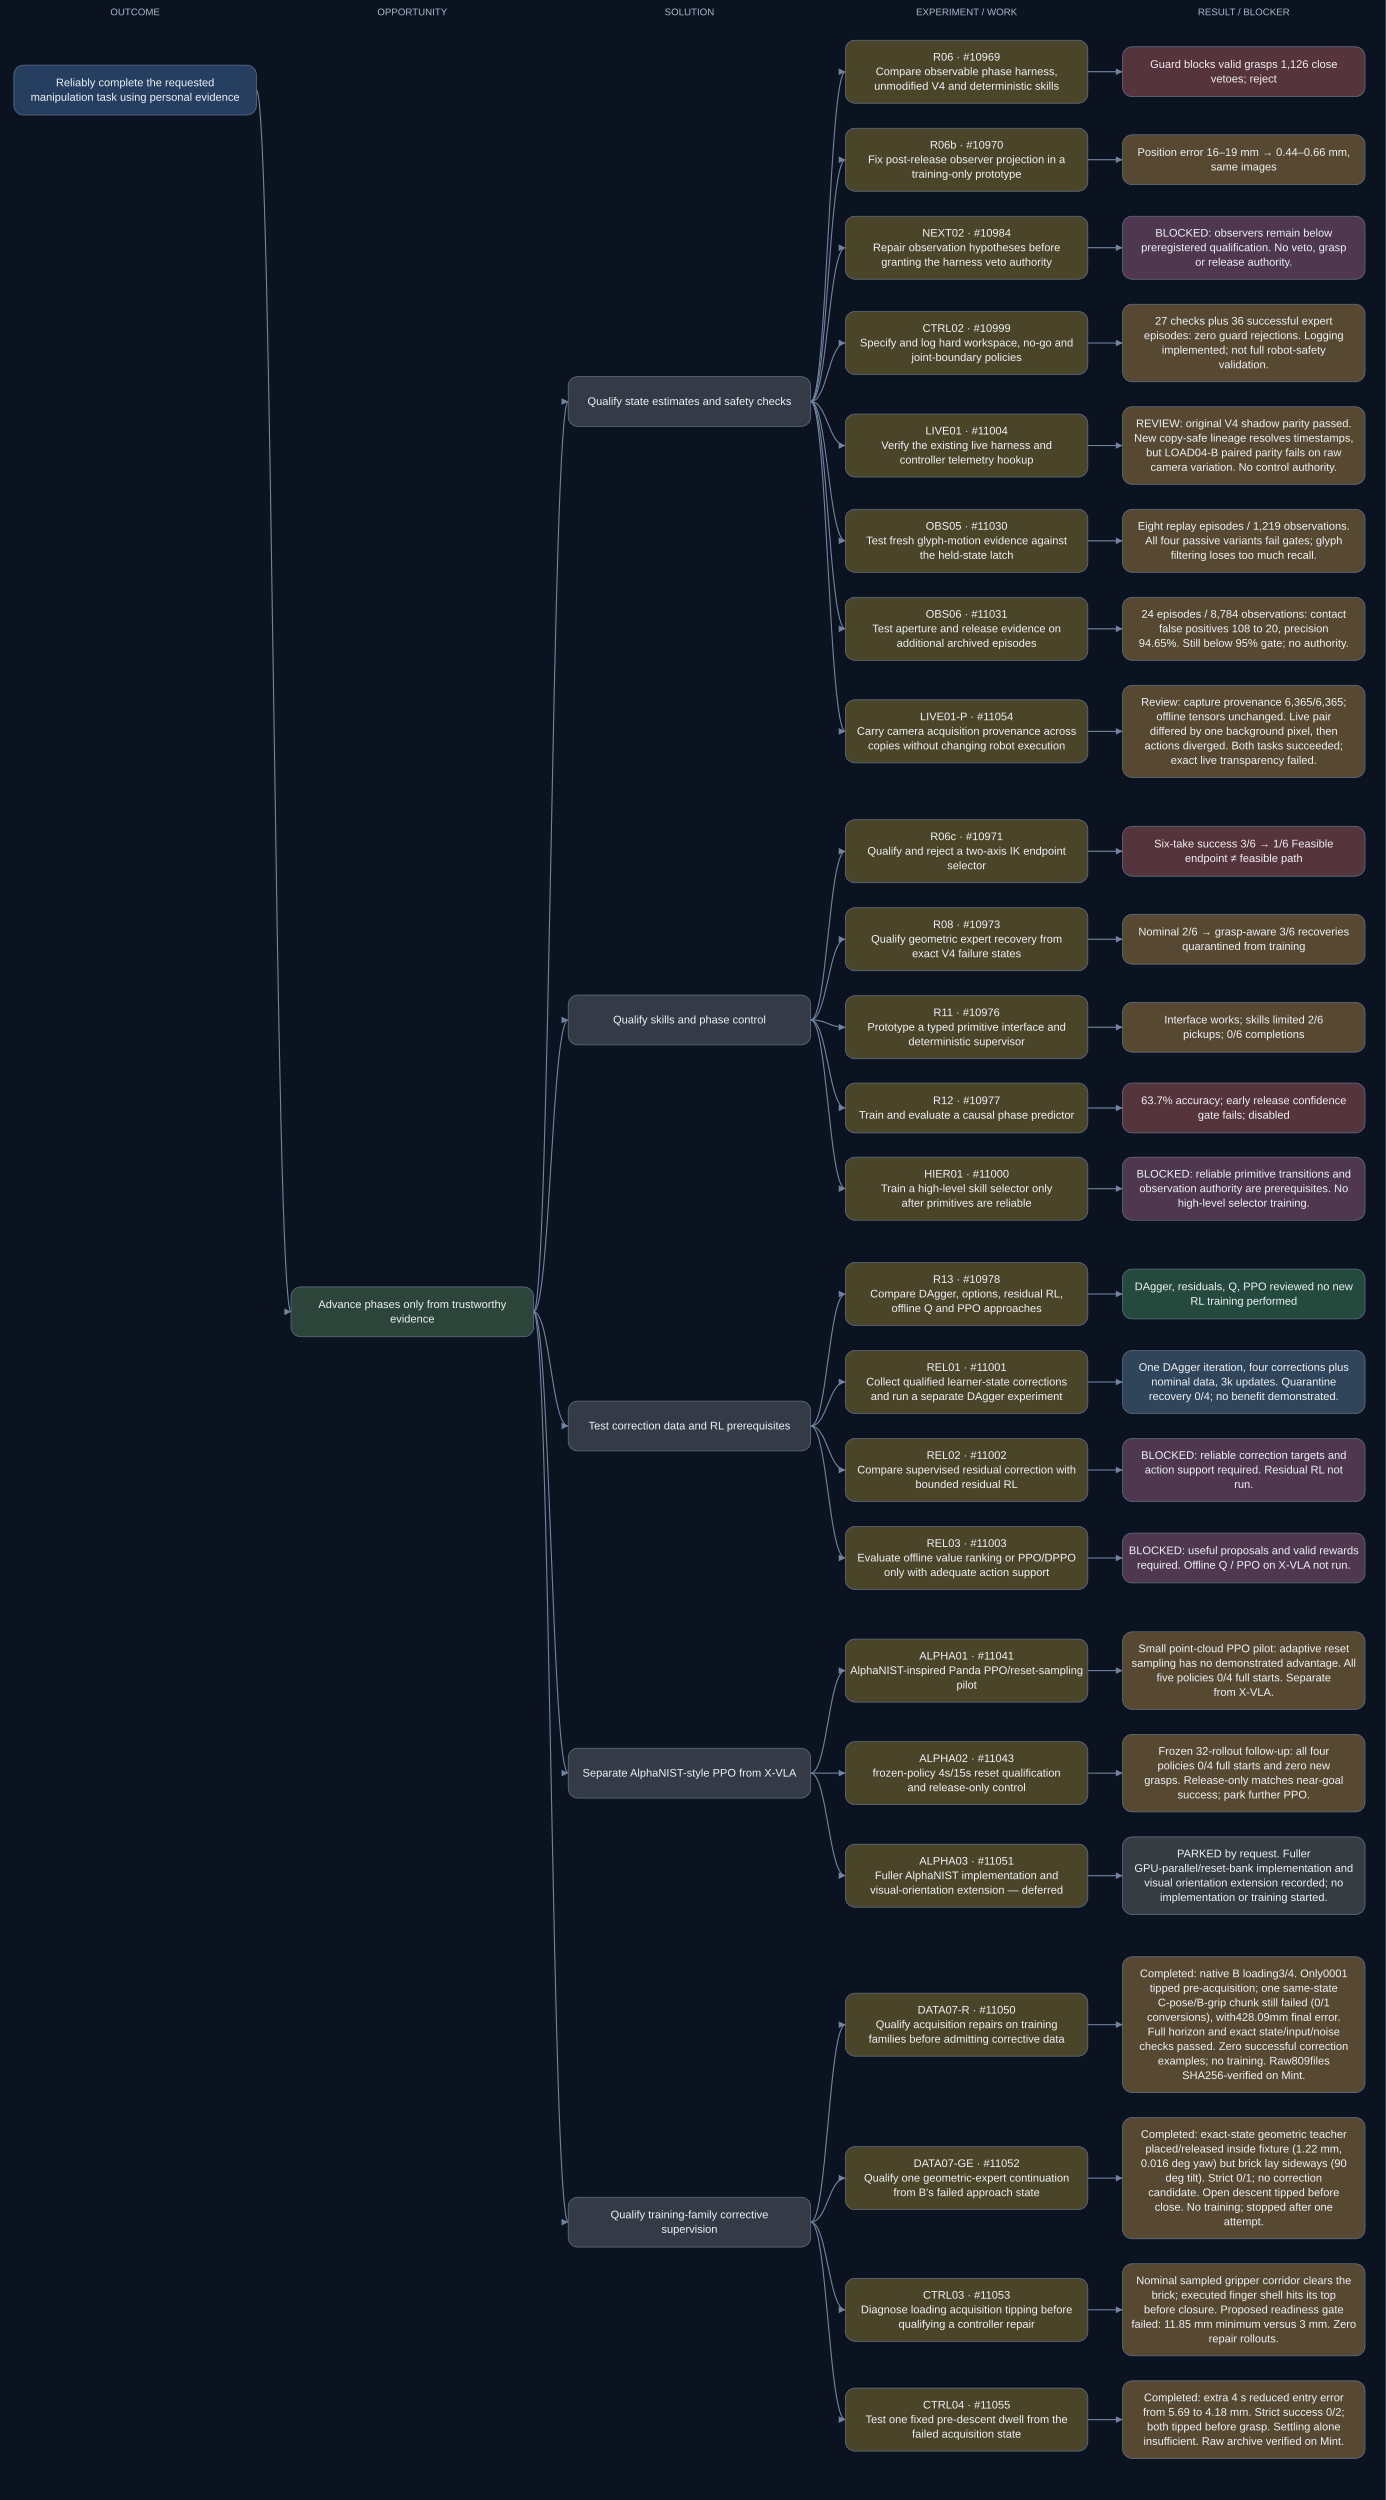
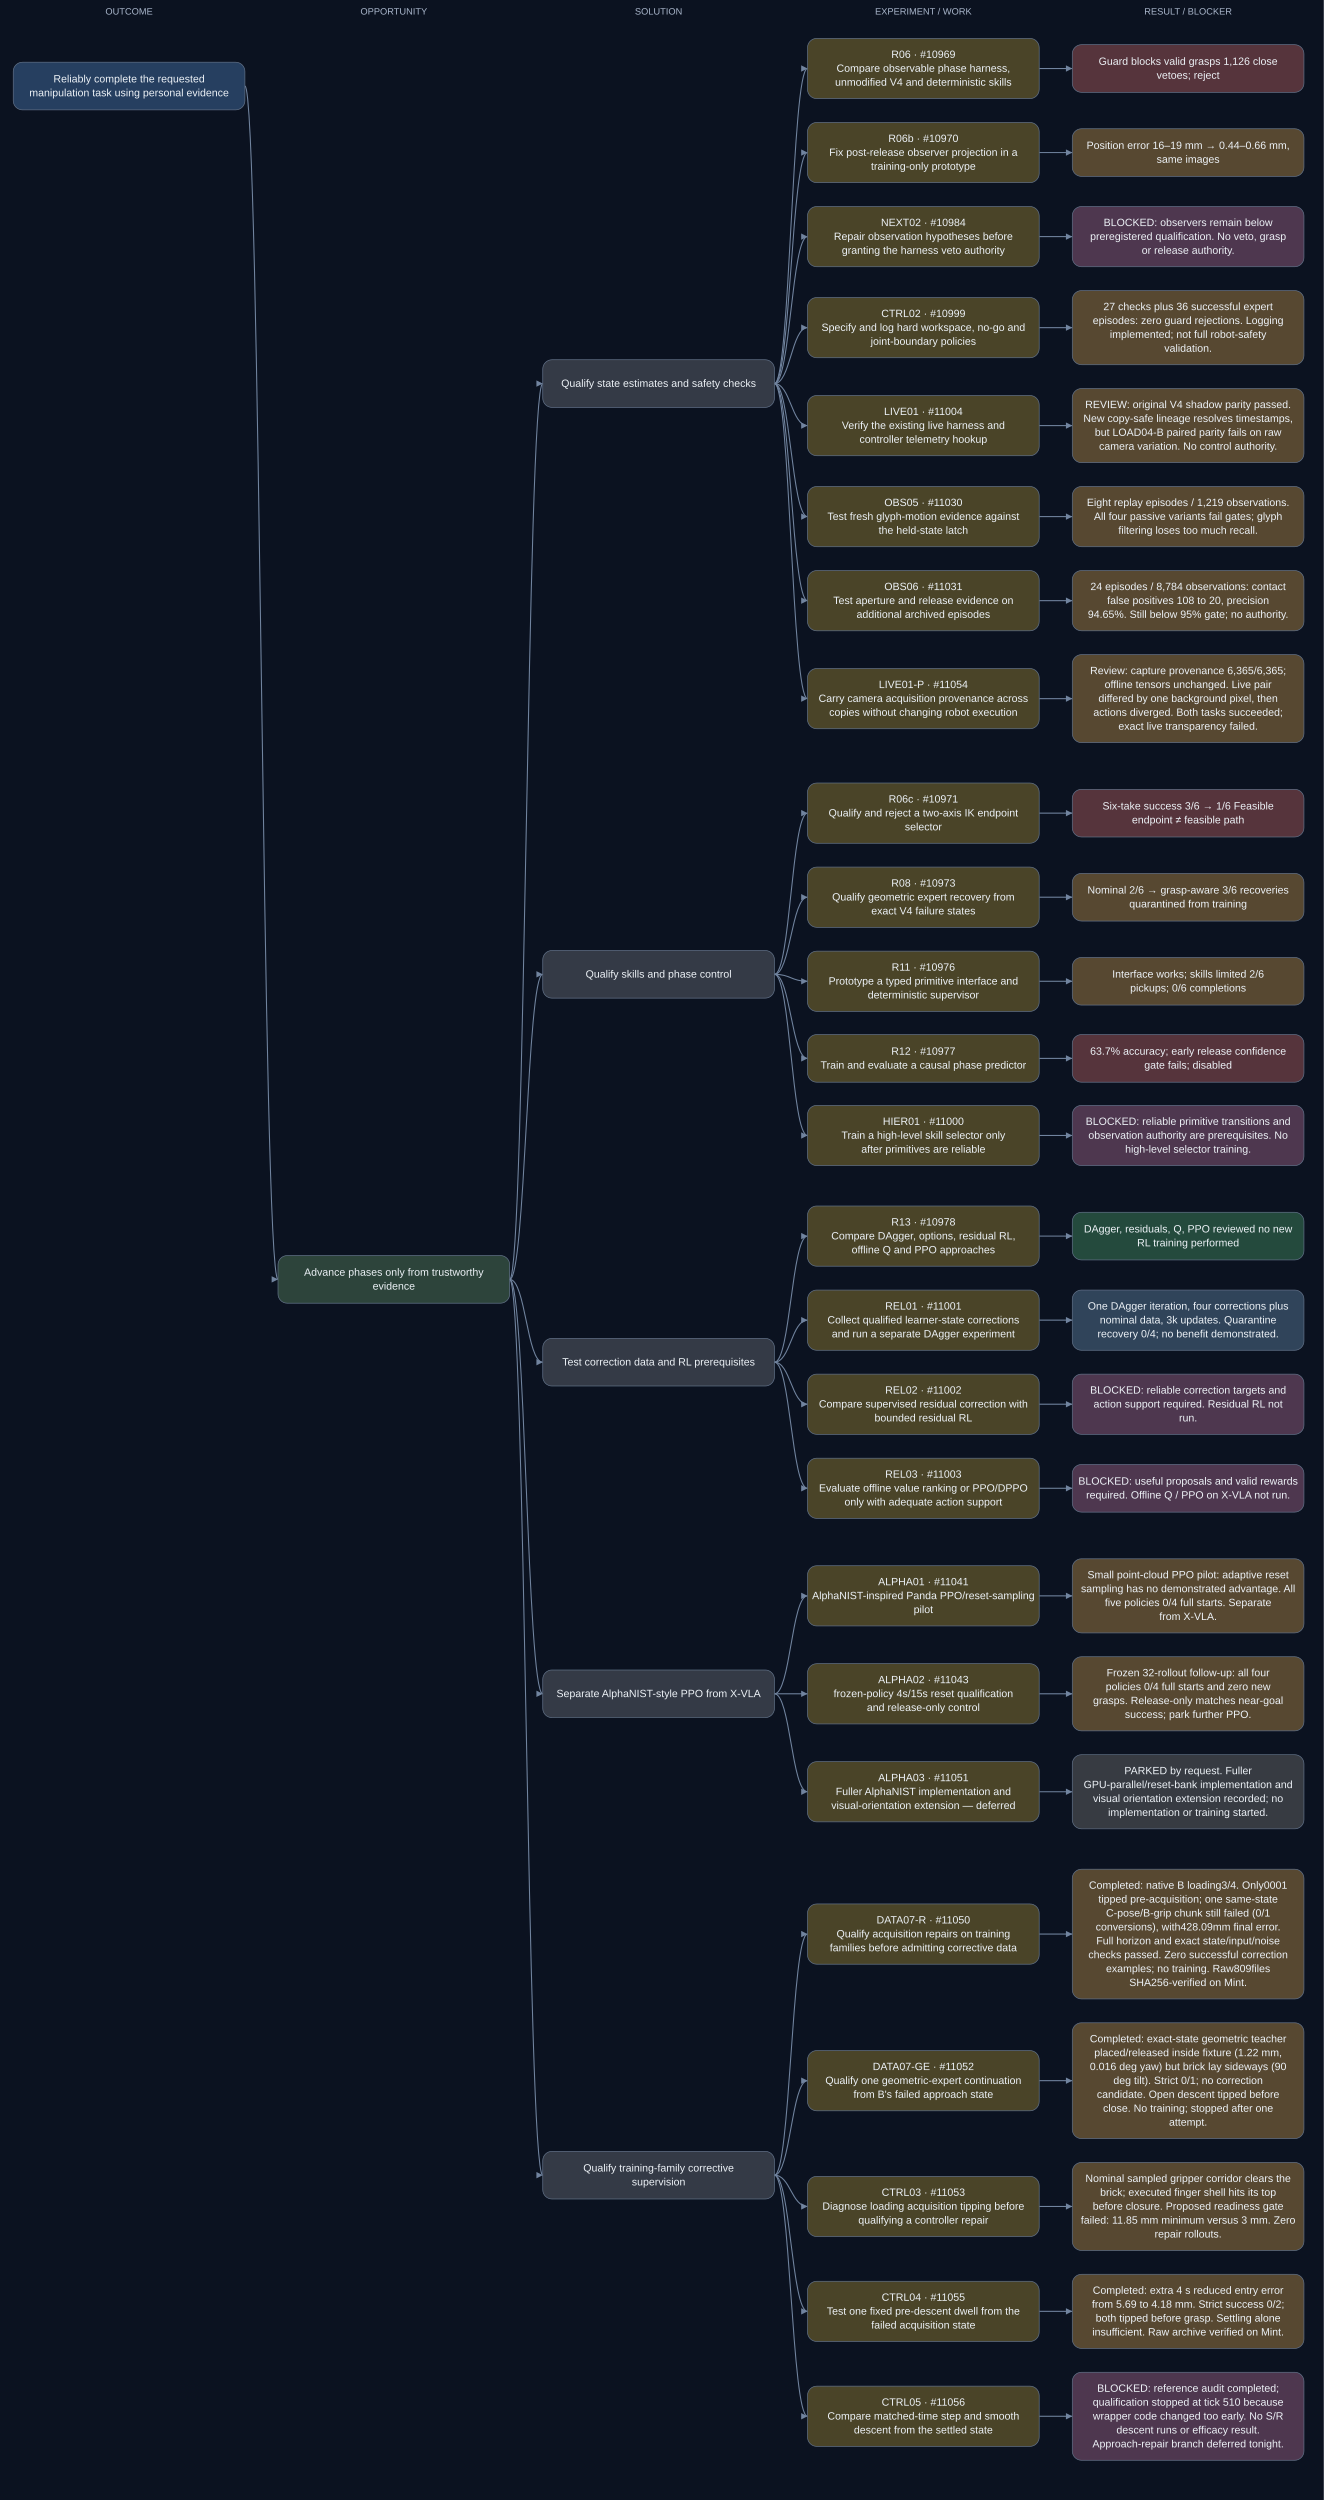
- <svg xmlns="http://www.w3.org/2000/svg" width="2000" height="3608.0" viewBox="0 0 2000 3608.0" role="img" aria-label="Typhon opportunity solution tree: recovery">
-   <rect width="2000" height="3608.0" fill="#0b1220" />
+ <svg xmlns="http://www.w3.org/2000/svg" width="2000" height="3777.0" viewBox="0 0 2000 3777.0" role="img" aria-label="Typhon opportunity solution tree: recovery">
+   <rect width="2000" height="3777.0" fill="#0b1220" />
  <defs>
    <marker id="arrow" markerWidth="6" markerHeight="6" refX="6" refY="3" orient="auto">
      <path d="M0,0 L6,3 L0,6 Z" fill="#71849f" />
    </marker>
  </defs>
  <text x="195" y="22" text-anchor="middle" fill="#aab7cc" font-family="Arial,sans-serif" font-size="14">OUTCOME</text>
  <text x="595" y="22" text-anchor="middle" fill="#aab7cc" font-family="Arial,sans-serif" font-size="14">OPPORTUNITY</text>
  <text x="995" y="22" text-anchor="middle" fill="#aab7cc" font-family="Arial,sans-serif" font-size="14">SOLUTION</text>
  <text x="1395" y="22" text-anchor="middle" fill="#aab7cc" font-family="Arial,sans-serif" font-size="14">EXPERIMENT / WORK</text>
  <text x="1795" y="22" text-anchor="middle" fill="#aab7cc" font-family="Arial,sans-serif" font-size="14">RESULT / BLOCKER</text>
  <path d="M1170,579.5 C1194,579.5 1196,103.5 1220,103.5" fill="none" stroke="#71849f" stroke-width="1.6" marker-end="url(#arrow)" />
  <path d="M1570,103.5 C1594,103.5 1596,103.5 1620,103.5" fill="none" stroke="#71849f" stroke-width="1.6" marker-end="url(#arrow)" />
  <path d="M1170,579.5 C1194,579.5 1196,230.5 1220,230.5" fill="none" stroke="#71849f" stroke-width="1.6" marker-end="url(#arrow)" />
  <path d="M1570,230.5 C1594,230.5 1596,230.5 1620,230.5" fill="none" stroke="#71849f" stroke-width="1.6" marker-end="url(#arrow)" />
  <path d="M1170,579.5 C1194,579.5 1196,357.5 1220,357.5" fill="none" stroke="#71849f" stroke-width="1.6" marker-end="url(#arrow)" />
  <path d="M1570,357.5 C1594,357.5 1596,357.5 1620,357.5" fill="none" stroke="#71849f" stroke-width="1.6" marker-end="url(#arrow)" />
  <path d="M1170,579.5 C1194,579.5 1196,495.0 1220,495.0" fill="none" stroke="#71849f" stroke-width="1.6" marker-end="url(#arrow)" />
  <path d="M1570,495.0 C1594,495.0 1596,495.0 1620,495.0" fill="none" stroke="#71849f" stroke-width="1.6" marker-end="url(#arrow)" />
  <path d="M1170,579.5 C1194,579.5 1196,643.0 1220,643.0" fill="none" stroke="#71849f" stroke-width="1.6" marker-end="url(#arrow)" />
  <path d="M1570,643.0 C1594,643.0 1596,643.0 1620,643.0" fill="none" stroke="#71849f" stroke-width="1.6" marker-end="url(#arrow)" />
  <path d="M1170,579.5 C1194,579.5 1196,780.5 1220,780.5" fill="none" stroke="#71849f" stroke-width="1.6" marker-end="url(#arrow)" />
  <path d="M1570,780.5 C1594,780.5 1596,780.5 1620,780.5" fill="none" stroke="#71849f" stroke-width="1.6" marker-end="url(#arrow)" />
  <path d="M1170,579.5 C1194,579.5 1196,907.5 1220,907.5" fill="none" stroke="#71849f" stroke-width="1.6" marker-end="url(#arrow)" />
  <path d="M1570,907.5 C1594,907.5 1596,907.5 1620,907.5" fill="none" stroke="#71849f" stroke-width="1.6" marker-end="url(#arrow)" />
  <path d="M1170,579.5 C1194,579.5 1196,1055.5 1220,1055.5" fill="none" stroke="#71849f" stroke-width="1.6" marker-end="url(#arrow)" />
  <path d="M1570,1055.5 C1594,1055.5 1596,1055.5 1620,1055.5" fill="none" stroke="#71849f" stroke-width="1.6" marker-end="url(#arrow)" />
-   <path d="M770,1893.25 C794,1893.25 796,579.5 820,579.5" fill="none" stroke="#71849f" stroke-width="1.6" marker-end="url(#arrow)" />
+   <path d="M770,1932.88 C794,1932.88 796,579.5 820,579.5" fill="none" stroke="#71849f" stroke-width="1.6" marker-end="url(#arrow)" />
  <path d="M1170,1472.0 C1194,1472.0 1196,1228.5 1220,1228.5" fill="none" stroke="#71849f" stroke-width="1.6" marker-end="url(#arrow)" />
  <path d="M1570,1228.5 C1594,1228.5 1596,1228.5 1620,1228.5" fill="none" stroke="#71849f" stroke-width="1.6" marker-end="url(#arrow)" />
  <path d="M1170,1472.0 C1194,1472.0 1196,1355.5 1220,1355.5" fill="none" stroke="#71849f" stroke-width="1.6" marker-end="url(#arrow)" />
  <path d="M1570,1355.5 C1594,1355.5 1596,1355.5 1620,1355.5" fill="none" stroke="#71849f" stroke-width="1.6" marker-end="url(#arrow)" />
  <path d="M1170,1472.0 C1194,1472.0 1196,1482.5 1220,1482.5" fill="none" stroke="#71849f" stroke-width="1.6" marker-end="url(#arrow)" />
  <path d="M1570,1482.5 C1594,1482.5 1596,1482.5 1620,1482.5" fill="none" stroke="#71849f" stroke-width="1.6" marker-end="url(#arrow)" />
  <path d="M1170,1472.0 C1194,1472.0 1196,1599.0 1220,1599.0" fill="none" stroke="#71849f" stroke-width="1.6" marker-end="url(#arrow)" />
  <path d="M1570,1599.0 C1594,1599.0 1596,1599.0 1620,1599.0" fill="none" stroke="#71849f" stroke-width="1.6" marker-end="url(#arrow)" />
  <path d="M1170,1472.0 C1194,1472.0 1196,1715.5 1220,1715.5" fill="none" stroke="#71849f" stroke-width="1.6" marker-end="url(#arrow)" />
  <path d="M1570,1715.5 C1594,1715.5 1596,1715.5 1620,1715.5" fill="none" stroke="#71849f" stroke-width="1.6" marker-end="url(#arrow)" />
-   <path d="M770,1893.25 C794,1893.25 796,1472.0 820,1472.0" fill="none" stroke="#71849f" stroke-width="1.6" marker-end="url(#arrow)" />
+   <path d="M770,1932.88 C794,1932.88 796,1472.0 820,1472.0" fill="none" stroke="#71849f" stroke-width="1.6" marker-end="url(#arrow)" />
  <path d="M1170,2058.0 C1194,2058.0 1196,1867.5 1220,1867.5" fill="none" stroke="#71849f" stroke-width="1.6" marker-end="url(#arrow)" />
  <path d="M1570,1867.5 C1594,1867.5 1596,1867.5 1620,1867.5" fill="none" stroke="#71849f" stroke-width="1.6" marker-end="url(#arrow)" />
  <path d="M1170,2058.0 C1194,2058.0 1196,1994.5 1220,1994.5" fill="none" stroke="#71849f" stroke-width="1.6" marker-end="url(#arrow)" />
  <path d="M1570,1994.5 C1594,1994.5 1596,1994.5 1620,1994.5" fill="none" stroke="#71849f" stroke-width="1.6" marker-end="url(#arrow)" />
  <path d="M1170,2058.0 C1194,2058.0 1196,2121.5 1220,2121.5" fill="none" stroke="#71849f" stroke-width="1.6" marker-end="url(#arrow)" />
  <path d="M1570,2121.5 C1594,2121.5 1596,2121.5 1620,2121.5" fill="none" stroke="#71849f" stroke-width="1.6" marker-end="url(#arrow)" />
  <path d="M1170,2058.0 C1194,2058.0 1196,2248.5 1220,2248.5" fill="none" stroke="#71849f" stroke-width="1.6" marker-end="url(#arrow)" />
  <path d="M1570,2248.5 C1594,2248.5 1596,2248.5 1620,2248.5" fill="none" stroke="#71849f" stroke-width="1.6" marker-end="url(#arrow)" />
-   <path d="M770,1893.25 C794,1893.25 796,2058.0 820,2058.0" fill="none" stroke="#71849f" stroke-width="1.6" marker-end="url(#arrow)" />
+   <path d="M770,1932.88 C794,1932.88 796,2058.0 820,2058.0" fill="none" stroke="#71849f" stroke-width="1.6" marker-end="url(#arrow)" />
  <path d="M1170,2559.0 C1194,2559.0 1196,2411.0 1220,2411.0" fill="none" stroke="#71849f" stroke-width="1.6" marker-end="url(#arrow)" />
  <path d="M1570,2411.0 C1594,2411.0 1596,2411.0 1620,2411.0" fill="none" stroke="#71849f" stroke-width="1.6" marker-end="url(#arrow)" />
  <path d="M1170,2559.0 C1194,2559.0 1196,2559.0 1220,2559.0" fill="none" stroke="#71849f" stroke-width="1.6" marker-end="url(#arrow)" />
  <path d="M1570,2559.0 C1594,2559.0 1596,2559.0 1620,2559.0" fill="none" stroke="#71849f" stroke-width="1.6" marker-end="url(#arrow)" />
  <path d="M1170,2559.0 C1194,2559.0 1196,2707.0 1220,2707.0" fill="none" stroke="#71849f" stroke-width="1.6" marker-end="url(#arrow)" />
  <path d="M1570,2707.0 C1594,2707.0 1596,2707.0 1620,2707.0" fill="none" stroke="#71849f" stroke-width="1.6" marker-end="url(#arrow)" />
-   <path d="M770,1893.25 C794,1893.25 796,2559.0 820,2559.0" fill="none" stroke="#71849f" stroke-width="1.6" marker-end="url(#arrow)" />
-   <path d="M1170,3207.0 C1194,3207.0 1196,2922.0 1220,2922.0" fill="none" stroke="#71849f" stroke-width="1.6" marker-end="url(#arrow)" />
+   <path d="M770,1932.88 C794,1932.88 796,2559.0 820,2559.0" fill="none" stroke="#71849f" stroke-width="1.6" marker-end="url(#arrow)" />
+   <path d="M1170,3286.25 C1194,3286.25 1196,2922.0 1220,2922.0" fill="none" stroke="#71849f" stroke-width="1.6" marker-end="url(#arrow)" />
  <path d="M1570,2922.0 C1594,2922.0 1596,2922.0 1620,2922.0" fill="none" stroke="#71849f" stroke-width="1.6" marker-end="url(#arrow)" />
-   <path d="M1170,3207.0 C1194,3207.0 1196,3143.5 1220,3143.5" fill="none" stroke="#71849f" stroke-width="1.6" marker-end="url(#arrow)" />
+   <path d="M1170,3286.25 C1194,3286.25 1196,3143.5 1220,3143.5" fill="none" stroke="#71849f" stroke-width="1.6" marker-end="url(#arrow)" />
  <path d="M1570,3143.5 C1594,3143.5 1596,3143.5 1620,3143.5" fill="none" stroke="#71849f" stroke-width="1.6" marker-end="url(#arrow)" />
-   <path d="M1170,3207.0 C1194,3207.0 1196,3333.5 1220,3333.5" fill="none" stroke="#71849f" stroke-width="1.6" marker-end="url(#arrow)" />
+   <path d="M1170,3286.25 C1194,3286.25 1196,3333.5 1220,3333.5" fill="none" stroke="#71849f" stroke-width="1.6" marker-end="url(#arrow)" />
  <path d="M1570,3333.5 C1594,3333.5 1596,3333.5 1620,3333.5" fill="none" stroke="#71849f" stroke-width="1.6" marker-end="url(#arrow)" />
-   <path d="M1170,3207.0 C1194,3207.0 1196,3492.0 1220,3492.0" fill="none" stroke="#71849f" stroke-width="1.6" marker-end="url(#arrow)" />
+   <path d="M1170,3286.25 C1194,3286.25 1196,3492.0 1220,3492.0" fill="none" stroke="#71849f" stroke-width="1.6" marker-end="url(#arrow)" />
  <path d="M1570,3492.0 C1594,3492.0 1596,3492.0 1620,3492.0" fill="none" stroke="#71849f" stroke-width="1.6" marker-end="url(#arrow)" />
-   <path d="M770,1893.25 C794,1893.25 796,3207.0 820,3207.0" fill="none" stroke="#71849f" stroke-width="1.6" marker-end="url(#arrow)" />
-   <path d="M370,130.0 C394,130.0 396,1893.25 420,1893.25" fill="none" stroke="#71849f" stroke-width="1.6" marker-end="url(#arrow)" />
+   <path d="M1170,3286.25 C1194,3286.25 1196,3650.5 1220,3650.5" fill="none" stroke="#71849f" stroke-width="1.6" marker-end="url(#arrow)" />
+   <path d="M1570,3650.5 C1594,3650.5 1596,3650.5 1620,3650.5" fill="none" stroke="#71849f" stroke-width="1.6" marker-end="url(#arrow)" />
+   <path d="M770,1932.88 C794,1932.88 796,3286.25 820,3286.25" fill="none" stroke="#71849f" stroke-width="1.6" marker-end="url(#arrow)" />
+   <path d="M370,130.0 C394,130.0 396,1932.88 420,1932.88" fill="none" stroke="#71849f" stroke-width="1.6" marker-end="url(#arrow)" />
  <a href="http://127.0.0.1:4001/?project=typhon-research#ticket=10969" target="_blank">
    <g id="T10969">
      <rect x="1220" y="58.0" width="350" height="91" rx="14" fill="#4a4428" stroke="#64748b" />
      <text x="1395" y="87.5" text-anchor="middle" fill="#edf2f7" font-family="Arial,sans-serif" font-size="16">R06 · #10969</text>
      <text x="1395" y="108.5" text-anchor="middle" fill="#edf2f7" font-family="Arial,sans-serif" font-size="16">Compare observable phase harness,</text>
      <text x="1395" y="129.5" text-anchor="middle" fill="#edf2f7" font-family="Arial,sans-serif" font-size="16">unmodified V4 and deterministic skills</text>
    </g>
  </a>
  <g id="R10969">
    <rect x="1620" y="67.5" width="350" height="72" rx="14" fill="#56343c" stroke="#64748b" />
    <text x="1795" y="98.0" text-anchor="middle" fill="#edf2f7" font-family="Arial,sans-serif" font-size="16">Guard blocks valid grasps 1,126 close</text>
    <text x="1795" y="119.0" text-anchor="middle" fill="#edf2f7" font-family="Arial,sans-serif" font-size="16">vetoes; reject</text>
  </g>
  <a href="http://127.0.0.1:4001/?project=typhon-research#ticket=10970" target="_blank">
    <g id="T10970">
      <rect x="1220" y="185.0" width="350" height="91" rx="14" fill="#4a4428" stroke="#64748b" />
      <text x="1395" y="214.5" text-anchor="middle" fill="#edf2f7" font-family="Arial,sans-serif" font-size="16">R06b · #10970</text>
      <text x="1395" y="235.5" text-anchor="middle" fill="#edf2f7" font-family="Arial,sans-serif" font-size="16">Fix post-release observer projection in a</text>
      <text x="1395" y="256.5" text-anchor="middle" fill="#edf2f7" font-family="Arial,sans-serif" font-size="16">training-only prototype</text>
    </g>
  </a>
  <g id="R10970">
    <rect x="1620" y="194.5" width="350" height="72" rx="14" fill="#574831" stroke="#64748b" />
    <text x="1795" y="225.0" text-anchor="middle" fill="#edf2f7" font-family="Arial,sans-serif" font-size="16">Position error 16–19 mm → 0.44–0.66 mm,</text>
    <text x="1795" y="246.0" text-anchor="middle" fill="#edf2f7" font-family="Arial,sans-serif" font-size="16">same images</text>
  </g>
  <a href="http://127.0.0.1:4001/?project=typhon-research#ticket=10984" target="_blank">
    <g id="T10984">
      <rect x="1220" y="312.0" width="350" height="91" rx="14" fill="#4a4428" stroke="#64748b" />
      <text x="1395" y="341.5" text-anchor="middle" fill="#edf2f7" font-family="Arial,sans-serif" font-size="16">NEXT02 · #10984</text>
      <text x="1395" y="362.5" text-anchor="middle" fill="#edf2f7" font-family="Arial,sans-serif" font-size="16">Repair observation hypotheses before</text>
      <text x="1395" y="383.5" text-anchor="middle" fill="#edf2f7" font-family="Arial,sans-serif" font-size="16">granting the harness veto authority</text>
    </g>
  </a>
  <g id="R10984">
    <rect x="1620" y="312.0" width="350" height="91" rx="14" fill="#4e374f" stroke="#64748b" />
    <text x="1795" y="341.5" text-anchor="middle" fill="#edf2f7" font-family="Arial,sans-serif" font-size="16">BLOCKED: observers remain below</text>
    <text x="1795" y="362.5" text-anchor="middle" fill="#edf2f7" font-family="Arial,sans-serif" font-size="16">preregistered qualification. No veto, grasp</text>
    <text x="1795" y="383.5" text-anchor="middle" fill="#edf2f7" font-family="Arial,sans-serif" font-size="16">or release authority.</text>
  </g>
  <a href="http://127.0.0.1:4001/?project=typhon-research#ticket=10999" target="_blank">
    <g id="T10999">
      <rect x="1220" y="449.5" width="350" height="91" rx="14" fill="#4a4428" stroke="#64748b" />
      <text x="1395" y="479.0" text-anchor="middle" fill="#edf2f7" font-family="Arial,sans-serif" font-size="16">CTRL02 · #10999</text>
      <text x="1395" y="500.0" text-anchor="middle" fill="#edf2f7" font-family="Arial,sans-serif" font-size="16">Specify and log hard workspace, no-go and</text>
      <text x="1395" y="521.0" text-anchor="middle" fill="#edf2f7" font-family="Arial,sans-serif" font-size="16">joint-boundary policies</text>
    </g>
  </a>
  <g id="R10999">
    <rect x="1620" y="439.0" width="350" height="112" rx="14" fill="#574831" stroke="#64748b" />
    <text x="1795" y="468.5" text-anchor="middle" fill="#edf2f7" font-family="Arial,sans-serif" font-size="16">27 checks plus 36 successful expert</text>
    <text x="1795" y="489.5" text-anchor="middle" fill="#edf2f7" font-family="Arial,sans-serif" font-size="16">episodes: zero guard rejections. Logging</text>
    <text x="1795" y="510.5" text-anchor="middle" fill="#edf2f7" font-family="Arial,sans-serif" font-size="16">implemented; not full robot-safety</text>
    <text x="1795" y="531.5" text-anchor="middle" fill="#edf2f7" font-family="Arial,sans-serif" font-size="16">validation.</text>
  </g>
  <a href="http://127.0.0.1:4001/?project=typhon-research#ticket=11004" target="_blank">
    <g id="T11004">
      <rect x="1220" y="597.5" width="350" height="91" rx="14" fill="#4a4428" stroke="#64748b" />
      <text x="1395" y="627.0" text-anchor="middle" fill="#edf2f7" font-family="Arial,sans-serif" font-size="16">LIVE01 · #11004</text>
      <text x="1395" y="648.0" text-anchor="middle" fill="#edf2f7" font-family="Arial,sans-serif" font-size="16">Verify the existing live harness and</text>
      <text x="1395" y="669.0" text-anchor="middle" fill="#edf2f7" font-family="Arial,sans-serif" font-size="16">controller telemetry hookup</text>
    </g>
  </a>
  <g id="R11004">
    <rect x="1620" y="587.0" width="350" height="112" rx="14" fill="#574831" stroke="#64748b" />
    <text x="1795" y="616.5" text-anchor="middle" fill="#edf2f7" font-family="Arial,sans-serif" font-size="16">REVIEW: original V4 shadow parity passed.</text>
    <text x="1795" y="637.5" text-anchor="middle" fill="#edf2f7" font-family="Arial,sans-serif" font-size="16">New copy-safe lineage resolves timestamps,</text>
    <text x="1795" y="658.5" text-anchor="middle" fill="#edf2f7" font-family="Arial,sans-serif" font-size="16">but LOAD04-B paired parity fails on raw</text>
    <text x="1795" y="679.5" text-anchor="middle" fill="#edf2f7" font-family="Arial,sans-serif" font-size="16">camera variation. No control authority.</text>
  </g>
  <a href="http://127.0.0.1:4001/?project=typhon-research#ticket=11030" target="_blank">
    <g id="T11030">
      <rect x="1220" y="735.0" width="350" height="91" rx="14" fill="#4a4428" stroke="#64748b" />
      <text x="1395" y="764.5" text-anchor="middle" fill="#edf2f7" font-family="Arial,sans-serif" font-size="16">OBS05 · #11030</text>
      <text x="1395" y="785.5" text-anchor="middle" fill="#edf2f7" font-family="Arial,sans-serif" font-size="16">Test fresh glyph-motion evidence against</text>
      <text x="1395" y="806.5" text-anchor="middle" fill="#edf2f7" font-family="Arial,sans-serif" font-size="16">the held-state latch</text>
    </g>
  </a>
  <g id="R11030">
    <rect x="1620" y="735.0" width="350" height="91" rx="14" fill="#574831" stroke="#64748b" />
    <text x="1795" y="764.5" text-anchor="middle" fill="#edf2f7" font-family="Arial,sans-serif" font-size="16">Eight replay episodes / 1,219 observations.</text>
    <text x="1795" y="785.5" text-anchor="middle" fill="#edf2f7" font-family="Arial,sans-serif" font-size="16">All four passive variants fail gates; glyph</text>
    <text x="1795" y="806.5" text-anchor="middle" fill="#edf2f7" font-family="Arial,sans-serif" font-size="16">filtering loses too much recall.</text>
  </g>
  <a href="http://127.0.0.1:4001/?project=typhon-research#ticket=11031" target="_blank">
    <g id="T11031">
      <rect x="1220" y="862.0" width="350" height="91" rx="14" fill="#4a4428" stroke="#64748b" />
      <text x="1395" y="891.5" text-anchor="middle" fill="#edf2f7" font-family="Arial,sans-serif" font-size="16">OBS06 · #11031</text>
      <text x="1395" y="912.5" text-anchor="middle" fill="#edf2f7" font-family="Arial,sans-serif" font-size="16">Test aperture and release evidence on</text>
      <text x="1395" y="933.5" text-anchor="middle" fill="#edf2f7" font-family="Arial,sans-serif" font-size="16">additional archived episodes</text>
    </g>
  </a>
  <g id="R11031">
    <rect x="1620" y="862.0" width="350" height="91" rx="14" fill="#574831" stroke="#64748b" />
    <text x="1795" y="891.5" text-anchor="middle" fill="#edf2f7" font-family="Arial,sans-serif" font-size="16">24 episodes / 8,784 observations: contact</text>
    <text x="1795" y="912.5" text-anchor="middle" fill="#edf2f7" font-family="Arial,sans-serif" font-size="16">false positives 108 to 20, precision</text>
    <text x="1795" y="933.5" text-anchor="middle" fill="#edf2f7" font-family="Arial,sans-serif" font-size="16">94.65%. Still below 95% gate; no authority.</text>
  </g>
  <a href="http://127.0.0.1:4001/?project=typhon-research#ticket=11054" target="_blank">
    <g id="T11054">
      <rect x="1220" y="1010.0" width="350" height="91" rx="14" fill="#4a4428" stroke="#64748b" />
      <text x="1395" y="1039.5" text-anchor="middle" fill="#edf2f7" font-family="Arial,sans-serif" font-size="16">LIVE01-P · #11054</text>
      <text x="1395" y="1060.5" text-anchor="middle" fill="#edf2f7" font-family="Arial,sans-serif" font-size="16">Carry camera acquisition provenance across</text>
      <text x="1395" y="1081.5" text-anchor="middle" fill="#edf2f7" font-family="Arial,sans-serif" font-size="16">copies without changing robot execution</text>
    </g>
  </a>
  <g id="R11054">
    <rect x="1620" y="989.0" width="350" height="133" rx="14" fill="#574831" stroke="#64748b" />
    <text x="1795" y="1018.5" text-anchor="middle" fill="#edf2f7" font-family="Arial,sans-serif" font-size="16">Review: capture provenance 6,365/6,365;</text>
    <text x="1795" y="1039.5" text-anchor="middle" fill="#edf2f7" font-family="Arial,sans-serif" font-size="16">offline tensors unchanged. Live pair</text>
    <text x="1795" y="1060.5" text-anchor="middle" fill="#edf2f7" font-family="Arial,sans-serif" font-size="16">differed by one background pixel, then</text>
    <text x="1795" y="1081.5" text-anchor="middle" fill="#edf2f7" font-family="Arial,sans-serif" font-size="16">actions diverged. Both tasks succeeded;</text>
    <text x="1795" y="1102.5" text-anchor="middle" fill="#edf2f7" font-family="Arial,sans-serif" font-size="16">exact live transparency failed.</text>
  </g>
  <g id="S_recovery_0">
    <rect x="820" y="543.5" width="350" height="72" rx="14" fill="#343a46" stroke="#64748b" />
    <text x="995" y="584.5" text-anchor="middle" fill="#edf2f7" font-family="Arial,sans-serif" font-size="16">Qualify state estimates and safety checks</text>
  </g>
  <a href="http://127.0.0.1:4001/?project=typhon-research#ticket=10971" target="_blank">
    <g id="T10971">
      <rect x="1220" y="1183.0" width="350" height="91" rx="14" fill="#4a4428" stroke="#64748b" />
      <text x="1395" y="1212.5" text-anchor="middle" fill="#edf2f7" font-family="Arial,sans-serif" font-size="16">R06c · #10971</text>
      <text x="1395" y="1233.5" text-anchor="middle" fill="#edf2f7" font-family="Arial,sans-serif" font-size="16">Qualify and reject a two-axis IK endpoint</text>
      <text x="1395" y="1254.5" text-anchor="middle" fill="#edf2f7" font-family="Arial,sans-serif" font-size="16">selector</text>
    </g>
  </a>
  <g id="R10971">
    <rect x="1620" y="1192.5" width="350" height="72" rx="14" fill="#56343c" stroke="#64748b" />
    <text x="1795" y="1223.0" text-anchor="middle" fill="#edf2f7" font-family="Arial,sans-serif" font-size="16">Six-take success 3/6 → 1/6 Feasible</text>
    <text x="1795" y="1244.0" text-anchor="middle" fill="#edf2f7" font-family="Arial,sans-serif" font-size="16">endpoint ≠ feasible path</text>
  </g>
  <a href="http://127.0.0.1:4001/?project=typhon-research#ticket=10973" target="_blank">
    <g id="T10973">
      <rect x="1220" y="1310.0" width="350" height="91" rx="14" fill="#4a4428" stroke="#64748b" />
      <text x="1395" y="1339.5" text-anchor="middle" fill="#edf2f7" font-family="Arial,sans-serif" font-size="16">R08 · #10973</text>
      <text x="1395" y="1360.5" text-anchor="middle" fill="#edf2f7" font-family="Arial,sans-serif" font-size="16">Qualify geometric expert recovery from</text>
      <text x="1395" y="1381.5" text-anchor="middle" fill="#edf2f7" font-family="Arial,sans-serif" font-size="16">exact V4 failure states</text>
    </g>
  </a>
  <g id="R10973">
    <rect x="1620" y="1319.5" width="350" height="72" rx="14" fill="#574831" stroke="#64748b" />
    <text x="1795" y="1350.0" text-anchor="middle" fill="#edf2f7" font-family="Arial,sans-serif" font-size="16">Nominal 2/6 → grasp-aware 3/6 recoveries</text>
    <text x="1795" y="1371.0" text-anchor="middle" fill="#edf2f7" font-family="Arial,sans-serif" font-size="16">quarantined from training</text>
  </g>
  <a href="http://127.0.0.1:4001/?project=typhon-research#ticket=10976" target="_blank">
    <g id="T10976">
      <rect x="1220" y="1437.0" width="350" height="91" rx="14" fill="#4a4428" stroke="#64748b" />
      <text x="1395" y="1466.5" text-anchor="middle" fill="#edf2f7" font-family="Arial,sans-serif" font-size="16">R11 · #10976</text>
      <text x="1395" y="1487.5" text-anchor="middle" fill="#edf2f7" font-family="Arial,sans-serif" font-size="16">Prototype a typed primitive interface and</text>
      <text x="1395" y="1508.5" text-anchor="middle" fill="#edf2f7" font-family="Arial,sans-serif" font-size="16">deterministic supervisor</text>
    </g>
  </a>
  <g id="R10976">
    <rect x="1620" y="1446.5" width="350" height="72" rx="14" fill="#574831" stroke="#64748b" />
    <text x="1795" y="1477.0" text-anchor="middle" fill="#edf2f7" font-family="Arial,sans-serif" font-size="16">Interface works; skills limited 2/6</text>
    <text x="1795" y="1498.0" text-anchor="middle" fill="#edf2f7" font-family="Arial,sans-serif" font-size="16">pickups; 0/6 completions</text>
  </g>
  <a href="http://127.0.0.1:4001/?project=typhon-research#ticket=10977" target="_blank">
    <g id="T10977">
      <rect x="1220" y="1563.0" width="350" height="72" rx="14" fill="#4a4428" stroke="#64748b" />
      <text x="1395" y="1593.5" text-anchor="middle" fill="#edf2f7" font-family="Arial,sans-serif" font-size="16">R12 · #10977</text>
      <text x="1395" y="1614.5" text-anchor="middle" fill="#edf2f7" font-family="Arial,sans-serif" font-size="16">Train and evaluate a causal phase predictor</text>
    </g>
  </a>
  <g id="R10977">
    <rect x="1620" y="1563.0" width="350" height="72" rx="14" fill="#56343c" stroke="#64748b" />
    <text x="1795" y="1593.5" text-anchor="middle" fill="#edf2f7" font-family="Arial,sans-serif" font-size="16">63.7% accuracy; early release confidence</text>
    <text x="1795" y="1614.5" text-anchor="middle" fill="#edf2f7" font-family="Arial,sans-serif" font-size="16">gate fails; disabled</text>
  </g>
  <a href="http://127.0.0.1:4001/?project=typhon-research#ticket=11000" target="_blank">
    <g id="T11000">
      <rect x="1220" y="1670.0" width="350" height="91" rx="14" fill="#4a4428" stroke="#64748b" />
      <text x="1395" y="1699.5" text-anchor="middle" fill="#edf2f7" font-family="Arial,sans-serif" font-size="16">HIER01 · #11000</text>
      <text x="1395" y="1720.5" text-anchor="middle" fill="#edf2f7" font-family="Arial,sans-serif" font-size="16">Train a high-level skill selector only</text>
      <text x="1395" y="1741.5" text-anchor="middle" fill="#edf2f7" font-family="Arial,sans-serif" font-size="16">after primitives are reliable</text>
    </g>
  </a>
  <g id="R11000">
    <rect x="1620" y="1670.0" width="350" height="91" rx="14" fill="#4e374f" stroke="#64748b" />
    <text x="1795" y="1699.5" text-anchor="middle" fill="#edf2f7" font-family="Arial,sans-serif" font-size="16">BLOCKED: reliable primitive transitions and</text>
    <text x="1795" y="1720.5" text-anchor="middle" fill="#edf2f7" font-family="Arial,sans-serif" font-size="16">observation authority are prerequisites. No</text>
    <text x="1795" y="1741.5" text-anchor="middle" fill="#edf2f7" font-family="Arial,sans-serif" font-size="16">high-level selector training.</text>
  </g>
  <g id="S_recovery_1">
    <rect x="820" y="1436.0" width="350" height="72" rx="14" fill="#343a46" stroke="#64748b" />
    <text x="995" y="1477.0" text-anchor="middle" fill="#edf2f7" font-family="Arial,sans-serif" font-size="16">Qualify skills and phase control</text>
  </g>
  <a href="http://127.0.0.1:4001/?project=typhon-research#ticket=10978" target="_blank">
    <g id="T10978">
      <rect x="1220" y="1822.0" width="350" height="91" rx="14" fill="#4a4428" stroke="#64748b" />
      <text x="1395" y="1851.5" text-anchor="middle" fill="#edf2f7" font-family="Arial,sans-serif" font-size="16">R13 · #10978</text>
      <text x="1395" y="1872.5" text-anchor="middle" fill="#edf2f7" font-family="Arial,sans-serif" font-size="16">Compare DAgger, options, residual RL,</text>
      <text x="1395" y="1893.5" text-anchor="middle" fill="#edf2f7" font-family="Arial,sans-serif" font-size="16">offline Q and PPO approaches</text>
    </g>
  </a>
  <g id="R10978">
    <rect x="1620" y="1831.5" width="350" height="72" rx="14" fill="#244a3d" stroke="#64748b" />
    <text x="1795" y="1862.0" text-anchor="middle" fill="#edf2f7" font-family="Arial,sans-serif" font-size="16">DAgger, residuals, Q, PPO reviewed no new</text>
    <text x="1795" y="1883.0" text-anchor="middle" fill="#edf2f7" font-family="Arial,sans-serif" font-size="16">RL training performed</text>
  </g>
  <a href="http://127.0.0.1:4001/?project=typhon-research#ticket=11001" target="_blank">
    <g id="T11001">
      <rect x="1220" y="1949.0" width="350" height="91" rx="14" fill="#4a4428" stroke="#64748b" />
      <text x="1395" y="1978.5" text-anchor="middle" fill="#edf2f7" font-family="Arial,sans-serif" font-size="16">REL01 · #11001</text>
      <text x="1395" y="1999.5" text-anchor="middle" fill="#edf2f7" font-family="Arial,sans-serif" font-size="16">Collect qualified learner-state corrections</text>
      <text x="1395" y="2020.5" text-anchor="middle" fill="#edf2f7" font-family="Arial,sans-serif" font-size="16">and run a separate DAgger experiment</text>
    </g>
  </a>
  <g id="R11001">
    <rect x="1620" y="1949.0" width="350" height="91" rx="14" fill="#30445a" stroke="#64748b" />
    <text x="1795" y="1978.5" text-anchor="middle" fill="#edf2f7" font-family="Arial,sans-serif" font-size="16">One DAgger iteration, four corrections plus</text>
    <text x="1795" y="1999.5" text-anchor="middle" fill="#edf2f7" font-family="Arial,sans-serif" font-size="16">nominal data, 3k updates. Quarantine</text>
    <text x="1795" y="2020.5" text-anchor="middle" fill="#edf2f7" font-family="Arial,sans-serif" font-size="16">recovery 0/4; no benefit demonstrated.</text>
  </g>
  <a href="http://127.0.0.1:4001/?project=typhon-research#ticket=11002" target="_blank">
    <g id="T11002">
      <rect x="1220" y="2076.0" width="350" height="91" rx="14" fill="#4a4428" stroke="#64748b" />
      <text x="1395" y="2105.5" text-anchor="middle" fill="#edf2f7" font-family="Arial,sans-serif" font-size="16">REL02 · #11002</text>
      <text x="1395" y="2126.5" text-anchor="middle" fill="#edf2f7" font-family="Arial,sans-serif" font-size="16">Compare supervised residual correction with</text>
      <text x="1395" y="2147.5" text-anchor="middle" fill="#edf2f7" font-family="Arial,sans-serif" font-size="16">bounded residual RL</text>
    </g>
  </a>
  <g id="R11002">
    <rect x="1620" y="2076.0" width="350" height="91" rx="14" fill="#4e374f" stroke="#64748b" />
    <text x="1795" y="2105.5" text-anchor="middle" fill="#edf2f7" font-family="Arial,sans-serif" font-size="16">BLOCKED: reliable correction targets and</text>
    <text x="1795" y="2126.5" text-anchor="middle" fill="#edf2f7" font-family="Arial,sans-serif" font-size="16">action support required. Residual RL not</text>
    <text x="1795" y="2147.5" text-anchor="middle" fill="#edf2f7" font-family="Arial,sans-serif" font-size="16">run.</text>
  </g>
  <a href="http://127.0.0.1:4001/?project=typhon-research#ticket=11003" target="_blank">
    <g id="T11003">
      <rect x="1220" y="2203.0" width="350" height="91" rx="14" fill="#4a4428" stroke="#64748b" />
      <text x="1395" y="2232.5" text-anchor="middle" fill="#edf2f7" font-family="Arial,sans-serif" font-size="16">REL03 · #11003</text>
      <text x="1395" y="2253.5" text-anchor="middle" fill="#edf2f7" font-family="Arial,sans-serif" font-size="16">Evaluate offline value ranking or PPO/DPPO</text>
      <text x="1395" y="2274.5" text-anchor="middle" fill="#edf2f7" font-family="Arial,sans-serif" font-size="16">only with adequate action support</text>
    </g>
  </a>
  <g id="R11003">
    <rect x="1620" y="2212.5" width="350" height="72" rx="14" fill="#4e374f" stroke="#64748b" />
    <text x="1795" y="2243.0" text-anchor="middle" fill="#edf2f7" font-family="Arial,sans-serif" font-size="16">BLOCKED: useful proposals and valid rewards</text>
    <text x="1795" y="2264.0" text-anchor="middle" fill="#edf2f7" font-family="Arial,sans-serif" font-size="16">required. Offline Q / PPO on X-VLA not run.</text>
  </g>
  <g id="S_recovery_2">
    <rect x="820" y="2022.0" width="350" height="72" rx="14" fill="#343a46" stroke="#64748b" />
    <text x="995" y="2063.0" text-anchor="middle" fill="#edf2f7" font-family="Arial,sans-serif" font-size="16">Test correction data and RL prerequisites</text>
  </g>
  <a href="http://127.0.0.1:4001/?project=typhon-research#ticket=11041" target="_blank">
    <g id="T11041">
      <rect x="1220" y="2365.5" width="350" height="91" rx="14" fill="#4a4428" stroke="#64748b" />
      <text x="1395" y="2395.0" text-anchor="middle" fill="#edf2f7" font-family="Arial,sans-serif" font-size="16">ALPHA01 · #11041</text>
      <text x="1395" y="2416.0" text-anchor="middle" fill="#edf2f7" font-family="Arial,sans-serif" font-size="16">AlphaNIST-inspired Panda PPO/reset-sampling</text>
      <text x="1395" y="2437.0" text-anchor="middle" fill="#edf2f7" font-family="Arial,sans-serif" font-size="16">pilot</text>
    </g>
  </a>
  <g id="R11041">
    <rect x="1620" y="2355.0" width="350" height="112" rx="14" fill="#574831" stroke="#64748b" />
    <text x="1795" y="2384.5" text-anchor="middle" fill="#edf2f7" font-family="Arial,sans-serif" font-size="16">Small point-cloud PPO pilot: adaptive reset</text>
    <text x="1795" y="2405.5" text-anchor="middle" fill="#edf2f7" font-family="Arial,sans-serif" font-size="16">sampling has no demonstrated advantage. All</text>
    <text x="1795" y="2426.5" text-anchor="middle" fill="#edf2f7" font-family="Arial,sans-serif" font-size="16">five policies 0/4 full starts. Separate</text>
    <text x="1795" y="2447.5" text-anchor="middle" fill="#edf2f7" font-family="Arial,sans-serif" font-size="16">from X-VLA.</text>
  </g>
  <a href="http://127.0.0.1:4001/?project=typhon-research#ticket=11043" target="_blank">
    <g id="T11043">
      <rect x="1220" y="2513.5" width="350" height="91" rx="14" fill="#4a4428" stroke="#64748b" />
      <text x="1395" y="2543.0" text-anchor="middle" fill="#edf2f7" font-family="Arial,sans-serif" font-size="16">ALPHA02 · #11043</text>
      <text x="1395" y="2564.0" text-anchor="middle" fill="#edf2f7" font-family="Arial,sans-serif" font-size="16">frozen-policy 4s/15s reset qualification</text>
      <text x="1395" y="2585.0" text-anchor="middle" fill="#edf2f7" font-family="Arial,sans-serif" font-size="16">and release-only control</text>
    </g>
  </a>
  <g id="R11043">
    <rect x="1620" y="2503.0" width="350" height="112" rx="14" fill="#574831" stroke="#64748b" />
    <text x="1795" y="2532.5" text-anchor="middle" fill="#edf2f7" font-family="Arial,sans-serif" font-size="16">Frozen 32-rollout follow-up: all four</text>
    <text x="1795" y="2553.5" text-anchor="middle" fill="#edf2f7" font-family="Arial,sans-serif" font-size="16">policies 0/4 full starts and zero new</text>
    <text x="1795" y="2574.5" text-anchor="middle" fill="#edf2f7" font-family="Arial,sans-serif" font-size="16">grasps. Release-only matches near-goal</text>
    <text x="1795" y="2595.5" text-anchor="middle" fill="#edf2f7" font-family="Arial,sans-serif" font-size="16">success; park further PPO.</text>
  </g>
  <a href="http://127.0.0.1:4001/?project=typhon-research#ticket=11051" target="_blank">
    <g id="T11051">
      <rect x="1220" y="2661.5" width="350" height="91" rx="14" fill="#4a4428" stroke="#64748b" />
      <text x="1395" y="2691.0" text-anchor="middle" fill="#edf2f7" font-family="Arial,sans-serif" font-size="16">ALPHA03 · #11051</text>
      <text x="1395" y="2712.0" text-anchor="middle" fill="#edf2f7" font-family="Arial,sans-serif" font-size="16">Fuller AlphaNIST implementation and</text>
      <text x="1395" y="2733.0" text-anchor="middle" fill="#edf2f7" font-family="Arial,sans-serif" font-size="16">visual-orientation extension — deferred</text>
    </g>
  </a>
  <g id="R11051">
    <rect x="1620" y="2651.0" width="350" height="112" rx="14" fill="#373b42" stroke="#64748b" />
    <text x="1795" y="2680.5" text-anchor="middle" fill="#edf2f7" font-family="Arial,sans-serif" font-size="16">PARKED by request. Fuller</text>
    <text x="1795" y="2701.5" text-anchor="middle" fill="#edf2f7" font-family="Arial,sans-serif" font-size="16">GPU-parallel/reset-bank implementation and</text>
    <text x="1795" y="2722.5" text-anchor="middle" fill="#edf2f7" font-family="Arial,sans-serif" font-size="16">visual orientation extension recorded; no</text>
    <text x="1795" y="2743.5" text-anchor="middle" fill="#edf2f7" font-family="Arial,sans-serif" font-size="16">implementation or training started.</text>
  </g>
  <g id="S_recovery_3">
    <rect x="820" y="2523.0" width="350" height="72" rx="14" fill="#343a46" stroke="#64748b" />
    <text x="995" y="2564.0" text-anchor="middle" fill="#edf2f7" font-family="Arial,sans-serif" font-size="16">Separate AlphaNIST-style PPO from X-VLA</text>
  </g>
  <a href="http://127.0.0.1:4001/?project=typhon-research#ticket=11050" target="_blank">
    <g id="T11050">
      <rect x="1220" y="2876.5" width="350" height="91" rx="14" fill="#4a4428" stroke="#64748b" />
      <text x="1395" y="2906.0" text-anchor="middle" fill="#edf2f7" font-family="Arial,sans-serif" font-size="16">DATA07-R · #11050</text>
      <text x="1395" y="2927.0" text-anchor="middle" fill="#edf2f7" font-family="Arial,sans-serif" font-size="16">Qualify acquisition repairs on training</text>
      <text x="1395" y="2948.0" text-anchor="middle" fill="#edf2f7" font-family="Arial,sans-serif" font-size="16">families before admitting corrective data</text>
    </g>
  </a>
  <g id="R11050">
    <rect x="1620" y="2824.0" width="350" height="196" rx="14" fill="#574831" stroke="#64748b" />
    <text x="1795" y="2853.5" text-anchor="middle" fill="#edf2f7" font-family="Arial,sans-serif" font-size="16">Completed: native B loading3/4. Only0001</text>
    <text x="1795" y="2874.5" text-anchor="middle" fill="#edf2f7" font-family="Arial,sans-serif" font-size="16">tipped pre-acquisition; one same-state</text>
    <text x="1795" y="2895.5" text-anchor="middle" fill="#edf2f7" font-family="Arial,sans-serif" font-size="16">C-pose/B-grip chunk still failed (0/1</text>
    <text x="1795" y="2916.5" text-anchor="middle" fill="#edf2f7" font-family="Arial,sans-serif" font-size="16">conversions), with428.09mm final error.</text>
    <text x="1795" y="2937.5" text-anchor="middle" fill="#edf2f7" font-family="Arial,sans-serif" font-size="16">Full horizon and exact state/input/noise</text>
    <text x="1795" y="2958.5" text-anchor="middle" fill="#edf2f7" font-family="Arial,sans-serif" font-size="16">checks passed. Zero successful correction</text>
    <text x="1795" y="2979.5" text-anchor="middle" fill="#edf2f7" font-family="Arial,sans-serif" font-size="16">examples; no training. Raw809files</text>
    <text x="1795" y="3000.5" text-anchor="middle" fill="#edf2f7" font-family="Arial,sans-serif" font-size="16">SHA256-verified on Mint.</text>
  </g>
  <a href="http://127.0.0.1:4001/?project=typhon-research#ticket=11052" target="_blank">
    <g id="T11052">
      <rect x="1220" y="3098.0" width="350" height="91" rx="14" fill="#4a4428" stroke="#64748b" />
      <text x="1395" y="3127.5" text-anchor="middle" fill="#edf2f7" font-family="Arial,sans-serif" font-size="16">DATA07-GE · #11052</text>
      <text x="1395" y="3148.5" text-anchor="middle" fill="#edf2f7" font-family="Arial,sans-serif" font-size="16">Qualify one geometric-expert continuation</text>
      <text x="1395" y="3169.5" text-anchor="middle" fill="#edf2f7" font-family="Arial,sans-serif" font-size="16">from B's failed approach state</text>
    </g>
  </a>
  <g id="R11052">
    <rect x="1620" y="3056.0" width="350" height="175" rx="14" fill="#574831" stroke="#64748b" />
    <text x="1795" y="3085.5" text-anchor="middle" fill="#edf2f7" font-family="Arial,sans-serif" font-size="16">Completed: exact-state geometric teacher</text>
    <text x="1795" y="3106.5" text-anchor="middle" fill="#edf2f7" font-family="Arial,sans-serif" font-size="16">placed/released inside fixture (1.22 mm,</text>
    <text x="1795" y="3127.5" text-anchor="middle" fill="#edf2f7" font-family="Arial,sans-serif" font-size="16">0.016 deg yaw) but brick lay sideways (90</text>
    <text x="1795" y="3148.5" text-anchor="middle" fill="#edf2f7" font-family="Arial,sans-serif" font-size="16">deg tilt). Strict 0/1; no correction</text>
    <text x="1795" y="3169.5" text-anchor="middle" fill="#edf2f7" font-family="Arial,sans-serif" font-size="16">candidate. Open descent tipped before</text>
    <text x="1795" y="3190.5" text-anchor="middle" fill="#edf2f7" font-family="Arial,sans-serif" font-size="16">close. No training; stopped after one</text>
    <text x="1795" y="3211.5" text-anchor="middle" fill="#edf2f7" font-family="Arial,sans-serif" font-size="16">attempt.</text>
  </g>
  <a href="http://127.0.0.1:4001/?project=typhon-research#ticket=11053" target="_blank">
    <g id="T11053">
      <rect x="1220" y="3288.0" width="350" height="91" rx="14" fill="#4a4428" stroke="#64748b" />
      <text x="1395" y="3317.5" text-anchor="middle" fill="#edf2f7" font-family="Arial,sans-serif" font-size="16">CTRL03 · #11053</text>
      <text x="1395" y="3338.5" text-anchor="middle" fill="#edf2f7" font-family="Arial,sans-serif" font-size="16">Diagnose loading acquisition tipping before</text>
      <text x="1395" y="3359.5" text-anchor="middle" fill="#edf2f7" font-family="Arial,sans-serif" font-size="16">qualifying a controller repair</text>
    </g>
  </a>
  <g id="R11053">
    <rect x="1620" y="3267.0" width="350" height="133" rx="14" fill="#574831" stroke="#64748b" />
    <text x="1795" y="3296.5" text-anchor="middle" fill="#edf2f7" font-family="Arial,sans-serif" font-size="16">Nominal sampled gripper corridor clears the</text>
    <text x="1795" y="3317.5" text-anchor="middle" fill="#edf2f7" font-family="Arial,sans-serif" font-size="16">brick; executed finger shell hits its top</text>
    <text x="1795" y="3338.5" text-anchor="middle" fill="#edf2f7" font-family="Arial,sans-serif" font-size="16">before closure. Proposed readiness gate</text>
    <text x="1795" y="3359.5" text-anchor="middle" fill="#edf2f7" font-family="Arial,sans-serif" font-size="16">failed: 11.85 mm minimum versus 3 mm. Zero</text>
    <text x="1795" y="3380.5" text-anchor="middle" fill="#edf2f7" font-family="Arial,sans-serif" font-size="16">repair rollouts.</text>
  </g>
  <a href="http://127.0.0.1:4001/?project=typhon-research#ticket=11055" target="_blank">
    <g id="T11055">
      <rect x="1220" y="3446.5" width="350" height="91" rx="14" fill="#4a4428" stroke="#64748b" />
      <text x="1395" y="3476.0" text-anchor="middle" fill="#edf2f7" font-family="Arial,sans-serif" font-size="16">CTRL04 · #11055</text>
      <text x="1395" y="3497.0" text-anchor="middle" fill="#edf2f7" font-family="Arial,sans-serif" font-size="16">Test one fixed pre-descent dwell from the</text>
      <text x="1395" y="3518.0" text-anchor="middle" fill="#edf2f7" font-family="Arial,sans-serif" font-size="16">failed acquisition state</text>
    </g>
  </a>
  <g id="R11055">
    <rect x="1620" y="3436.0" width="350" height="112" rx="14" fill="#574831" stroke="#64748b" />
    <text x="1795" y="3465.5" text-anchor="middle" fill="#edf2f7" font-family="Arial,sans-serif" font-size="16">Completed: extra 4 s reduced entry error</text>
    <text x="1795" y="3486.5" text-anchor="middle" fill="#edf2f7" font-family="Arial,sans-serif" font-size="16">from 5.69 to 4.18 mm. Strict success 0/2;</text>
    <text x="1795" y="3507.5" text-anchor="middle" fill="#edf2f7" font-family="Arial,sans-serif" font-size="16">both tipped before grasp. Settling alone</text>
    <text x="1795" y="3528.5" text-anchor="middle" fill="#edf2f7" font-family="Arial,sans-serif" font-size="16">insufficient. Raw archive verified on Mint.</text>
  </g>
+   <a href="http://127.0.0.1:4001/?project=typhon-research#ticket=11056" target="_blank">
+     <g id="T11056">
+       <rect x="1220" y="3605.0" width="350" height="91" rx="14" fill="#4a4428" stroke="#64748b" />
+       <text x="1395" y="3634.5" text-anchor="middle" fill="#edf2f7" font-family="Arial,sans-serif" font-size="16">CTRL05 · #11056</text>
+       <text x="1395" y="3655.5" text-anchor="middle" fill="#edf2f7" font-family="Arial,sans-serif" font-size="16">Compare matched-time step and smooth</text>
+       <text x="1395" y="3676.5" text-anchor="middle" fill="#edf2f7" font-family="Arial,sans-serif" font-size="16">descent from the settled state</text>
+     </g>
+   </a>
+   <g id="R11056">
+     <rect x="1620" y="3584.0" width="350" height="133" rx="14" fill="#4e374f" stroke="#64748b" />
+     <text x="1795" y="3613.5" text-anchor="middle" fill="#edf2f7" font-family="Arial,sans-serif" font-size="16">BLOCKED: reference audit completed;</text>
+     <text x="1795" y="3634.5" text-anchor="middle" fill="#edf2f7" font-family="Arial,sans-serif" font-size="16">qualification stopped at tick 510 because</text>
+     <text x="1795" y="3655.5" text-anchor="middle" fill="#edf2f7" font-family="Arial,sans-serif" font-size="16">wrapper code changed too early. No S/R</text>
+     <text x="1795" y="3676.5" text-anchor="middle" fill="#edf2f7" font-family="Arial,sans-serif" font-size="16">descent runs or efficacy result.</text>
+     <text x="1795" y="3697.5" text-anchor="middle" fill="#edf2f7" font-family="Arial,sans-serif" font-size="16">Approach-repair branch deferred tonight.</text>
+   </g>
  <g id="S_recovery_4">
-     <rect x="820" y="3171.0" width="350" height="72" rx="14" fill="#343a46" stroke="#64748b" />
-     <text x="995" y="3201.5" text-anchor="middle" fill="#edf2f7" font-family="Arial,sans-serif" font-size="16">Qualify training-family corrective</text>
-     <text x="995" y="3222.5" text-anchor="middle" fill="#edf2f7" font-family="Arial,sans-serif" font-size="16">supervision</text>
+     <rect x="820" y="3250.25" width="350" height="72" rx="14" fill="#343a46" stroke="#64748b" />
+     <text x="995" y="3280.75" text-anchor="middle" fill="#edf2f7" font-family="Arial,sans-serif" font-size="16">Qualify training-family corrective</text>
+     <text x="995" y="3301.75" text-anchor="middle" fill="#edf2f7" font-family="Arial,sans-serif" font-size="16">supervision</text>
  </g>
  <g id="O_recovery">
-     <rect x="420" y="1857.25" width="350" height="72" rx="14" fill="#2d443b" stroke="#64748b" />
-     <text x="595" y="1887.75" text-anchor="middle" fill="#edf2f7" font-family="Arial,sans-serif" font-size="16">Advance phases only from trustworthy</text>
-     <text x="595" y="1908.75" text-anchor="middle" fill="#edf2f7" font-family="Arial,sans-serif" font-size="16">evidence</text>
+     <rect x="420" y="1896.88" width="350" height="72" rx="14" fill="#2d443b" stroke="#64748b" />
+     <text x="595" y="1927.38" text-anchor="middle" fill="#edf2f7" font-family="Arial,sans-serif" font-size="16">Advance phases only from trustworthy</text>
+     <text x="595" y="1948.38" text-anchor="middle" fill="#edf2f7" font-family="Arial,sans-serif" font-size="16">evidence</text>
  </g>
  <g id="outcome">
    <rect x="20" y="94.0" width="350" height="72" rx="14" fill="#263f60" stroke="#64748b" />
    <text x="195" y="124.5" text-anchor="middle" fill="#edf2f7" font-family="Arial,sans-serif" font-size="16">Reliably complete the requested</text>
    <text x="195" y="145.5" text-anchor="middle" fill="#edf2f7" font-family="Arial,sans-serif" font-size="16">manipulation task using personal evidence</text>
  </g>
</svg>
